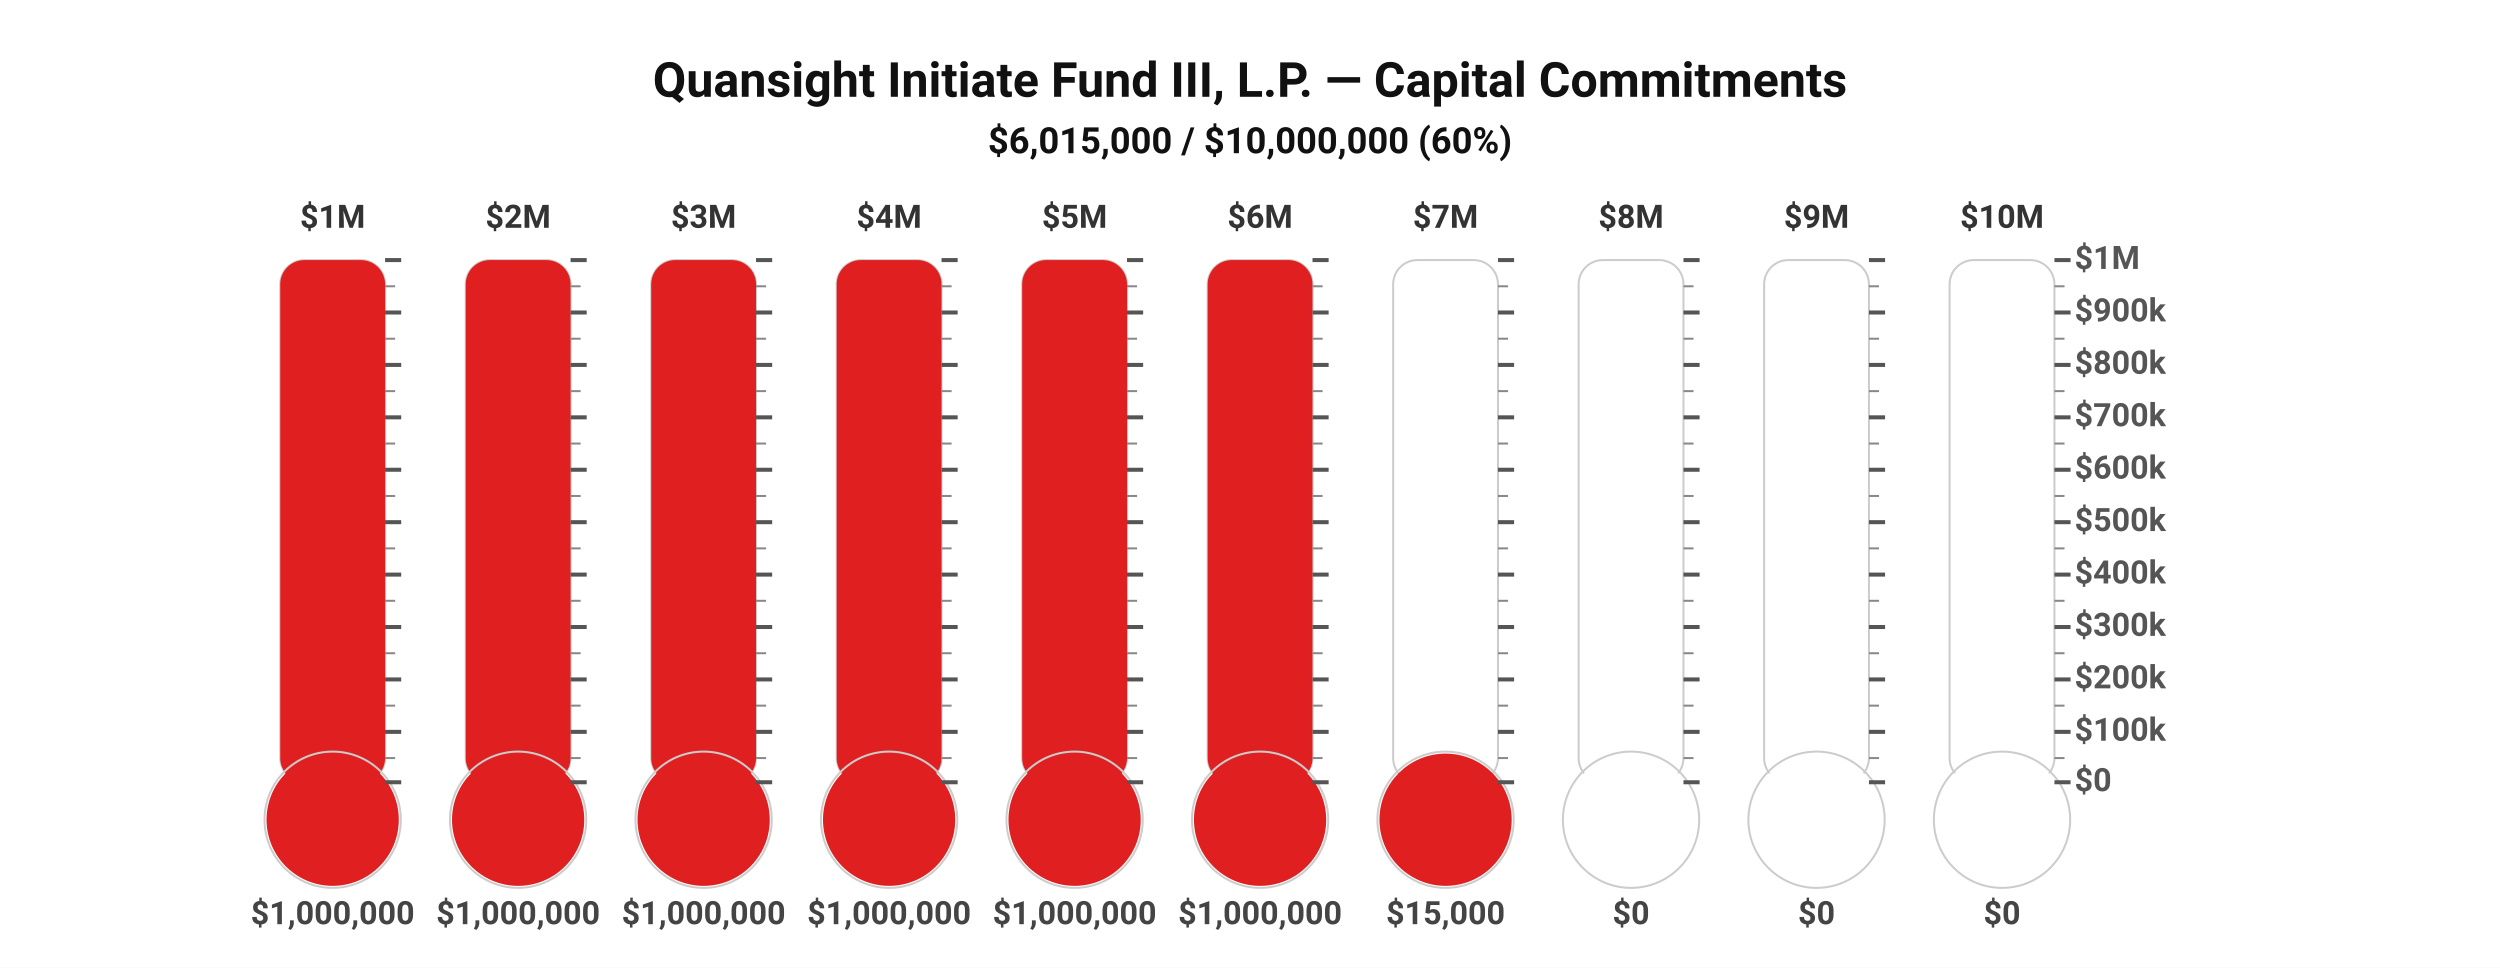
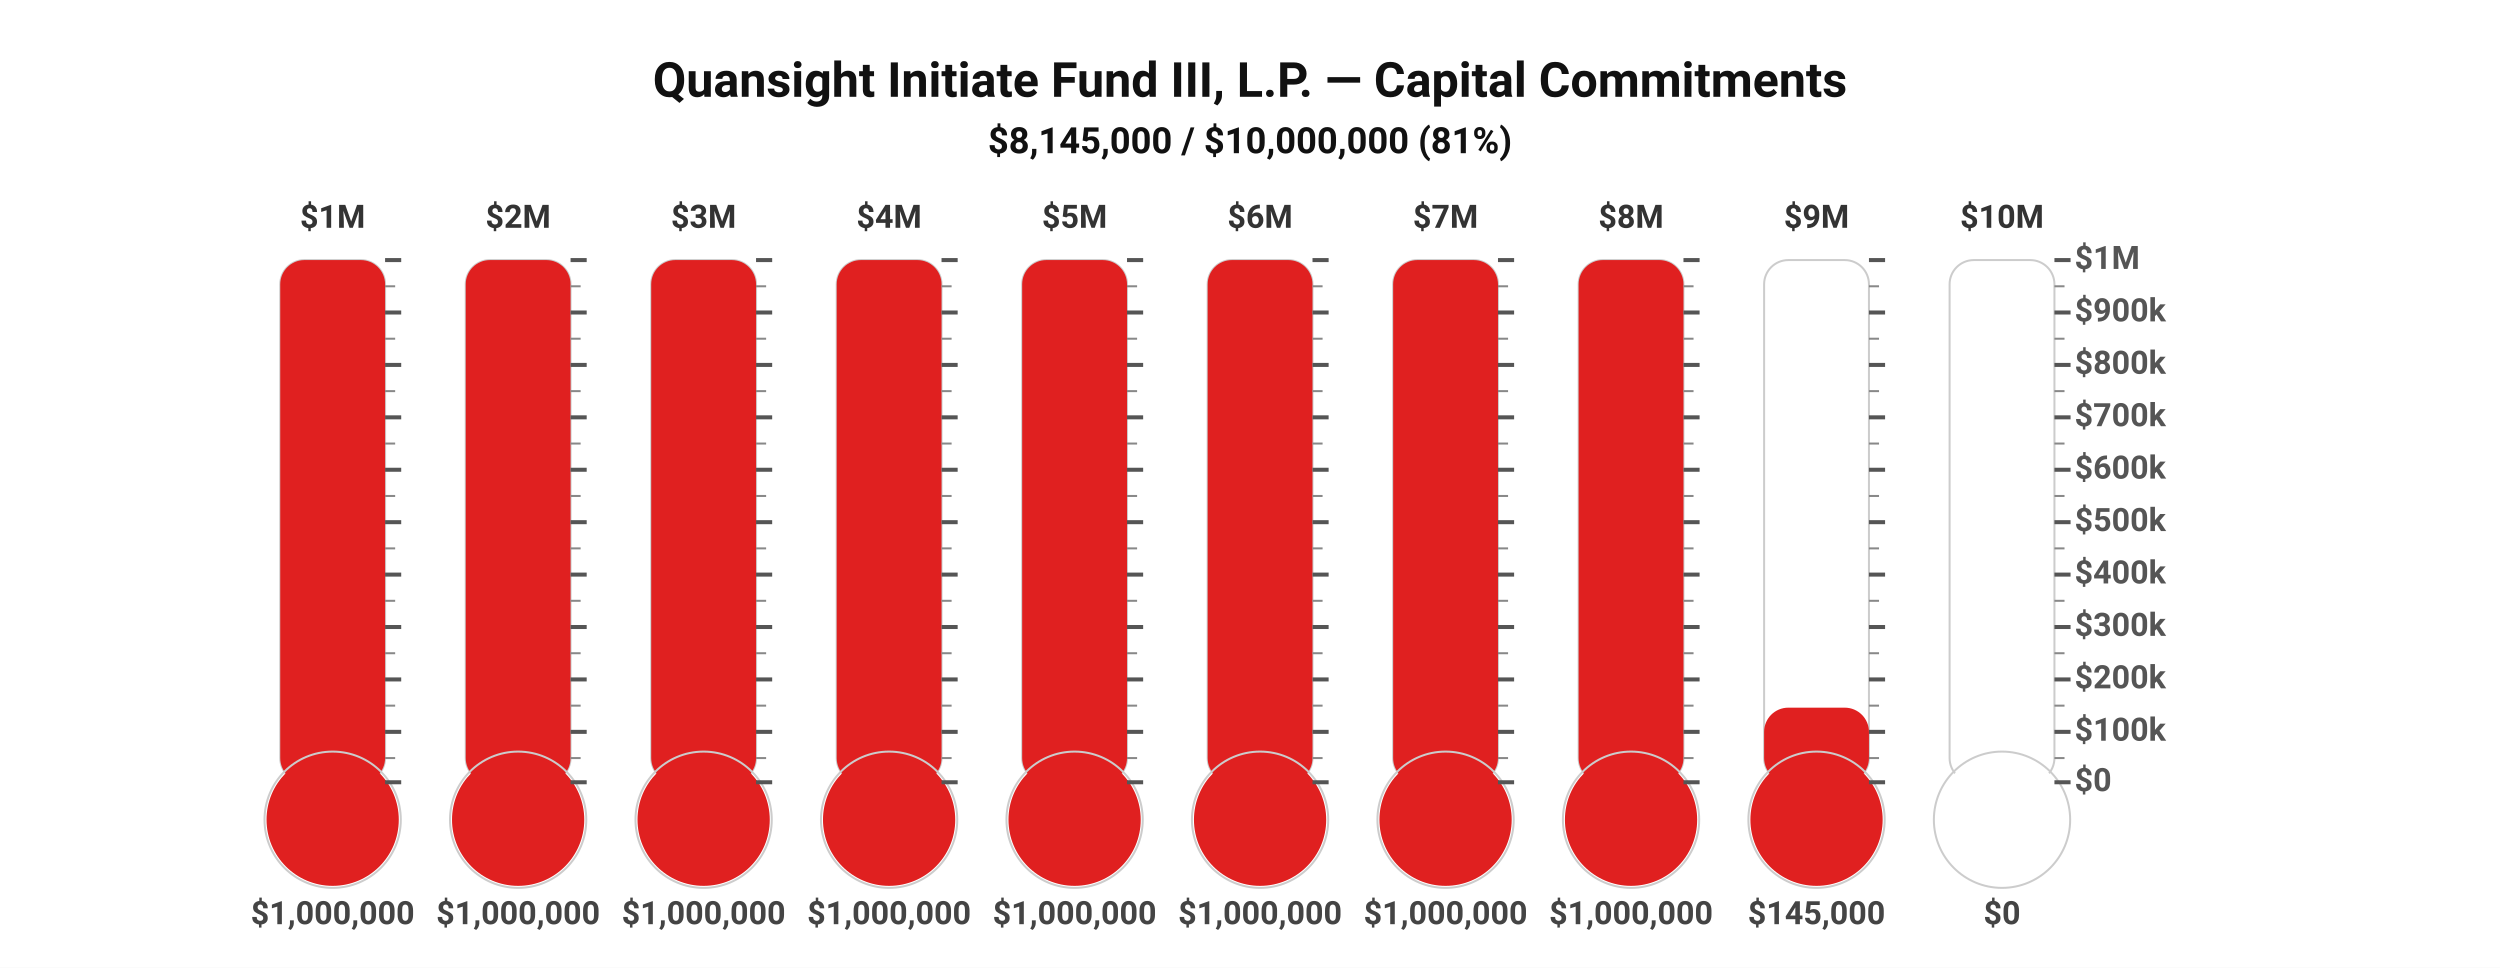
<svg xmlns="http://www.w3.org/2000/svg" width="1240" height="480" viewBox="0 0 1240 480">
  <defs>
    <style>
            .title{font:700 24px system-ui,-apple-system,Segoe UI,Roboto,sans-serif;fill:#111}
            .label{font:600 16px system-ui,-apple-system,Segoe UI,Roboto,sans-serif;fill:#222}
            .value{font:700 18px system-ui,-apple-system,Segoe UI,Roboto,sans-serif;fill:#111}
            .tickMajor{stroke:#555}
            .tickMinor{stroke:#888}
            .tube{fill:#ffffff;stroke:#ccc}
            .segLbl{font:600 16px system-ui,-apple-system,Segoe UI,Roboto,sans-serif;fill:#444}
            .topLbl{font:700 16px system-ui,-apple-system,Segoe UI,Roboto,sans-serif;fill:#333}
            .tickLbl{font:600 16px system-ui,-apple-system,Segoe UI,Roboto,sans-serif;fill:#555}
        </style>
  </defs>
  <rect x="0" y="0" width="1240" height="480" fill="#ffffff" />
  <text x="620.0" y="48" class="title" text-anchor="middle">Quansight Initiate Fund III, L.P. — Capital Commitments</text>
-   <text x="620.0" y="76" class="value" text-anchor="middle">$6,015,000 / $10,000,000 (60%)</text>
+   <text x="620.0" y="76" class="value" text-anchor="middle">$8,145,000 / $10,000,000 (81%)</text>
  <text x="165.0" y="113" class="topLbl" text-anchor="middle">$1M</text>
  <rect x="139" y="129" rx="12" ry="12" width="52" height="259" class="tube" />
  <clipPath id="clipFill0">
    <rect x="139" y="129" width="52" height="259" rx="12" ry="12" />
  </clipPath>
  <rect x="139" y="129" rx="12" ry="12" width="52" height="259" fill="#e02020" clip-path="url(#clipFill0)" />
  <circle cx="165.0" cy="406.59" r="32.8" style="fill:#e02020" />
  <circle cx="165.0" cy="406.59" r="33.8" fill="none" stroke="#ccc" stroke-width="1" />
  <line x1="191" y1="388" x2="199" y2="388" class="tickMajor" stroke-width="2" />
  <line x1="191" y1="363" x2="199" y2="363" class="tickMajor" stroke-width="2" />
  <line x1="191" y1="337" x2="199" y2="337" class="tickMajor" stroke-width="2" />
  <line x1="191" y1="311" x2="199" y2="311" class="tickMajor" stroke-width="2" />
  <line x1="191" y1="285" x2="199" y2="285" class="tickMajor" stroke-width="2" />
  <line x1="191" y1="259" x2="199" y2="259" class="tickMajor" stroke-width="2" />
  <line x1="191" y1="233" x2="199" y2="233" class="tickMajor" stroke-width="2" />
  <line x1="191" y1="207" x2="199" y2="207" class="tickMajor" stroke-width="2" />
  <line x1="191" y1="181" x2="199" y2="181" class="tickMajor" stroke-width="2" />
  <line x1="191" y1="155" x2="199" y2="155" class="tickMajor" stroke-width="2" />
  <line x1="191" y1="129" x2="199" y2="129" class="tickMajor" stroke-width="2" />
  <line x1="191" y1="376" x2="196" y2="376" class="tickMinor" stroke-width="1" />
  <line x1="191" y1="350" x2="196" y2="350" class="tickMinor" stroke-width="1" />
  <line x1="191" y1="324" x2="196" y2="324" class="tickMinor" stroke-width="1" />
  <line x1="191" y1="298" x2="196" y2="298" class="tickMinor" stroke-width="1" />
  <line x1="191" y1="272" x2="196" y2="272" class="tickMinor" stroke-width="1" />
  <line x1="191" y1="246" x2="196" y2="246" class="tickMinor" stroke-width="1" />
  <line x1="191" y1="220" x2="196" y2="220" class="tickMinor" stroke-width="1" />
  <line x1="191" y1="194" x2="196" y2="194" class="tickMinor" stroke-width="1" />
  <line x1="191" y1="168" x2="196" y2="168" class="tickMinor" stroke-width="1" />
  <line x1="191" y1="142" x2="196" y2="142" class="tickMinor" stroke-width="1" />
  <text x="165.0" y="458.39" class="segLbl" text-anchor="middle">$1,000,000</text>
  <text x="257.0" y="113" class="topLbl" text-anchor="middle">$2M</text>
  <rect x="231" y="129" rx="12" ry="12" width="52" height="259" class="tube" />
  <clipPath id="clipFill1">
    <rect x="231" y="129" width="52" height="259" rx="12" ry="12" />
  </clipPath>
  <rect x="231" y="129" rx="12" ry="12" width="52" height="259" fill="#e02020" clip-path="url(#clipFill1)" />
  <circle cx="257.0" cy="406.59" r="32.8" style="fill:#e02020" />
  <circle cx="257.0" cy="406.59" r="33.8" fill="none" stroke="#ccc" stroke-width="1" />
  <line x1="283" y1="388" x2="291" y2="388" class="tickMajor" stroke-width="2" />
  <line x1="283" y1="363" x2="291" y2="363" class="tickMajor" stroke-width="2" />
  <line x1="283" y1="337" x2="291" y2="337" class="tickMajor" stroke-width="2" />
  <line x1="283" y1="311" x2="291" y2="311" class="tickMajor" stroke-width="2" />
  <line x1="283" y1="285" x2="291" y2="285" class="tickMajor" stroke-width="2" />
  <line x1="283" y1="259" x2="291" y2="259" class="tickMajor" stroke-width="2" />
  <line x1="283" y1="233" x2="291" y2="233" class="tickMajor" stroke-width="2" />
  <line x1="283" y1="207" x2="291" y2="207" class="tickMajor" stroke-width="2" />
  <line x1="283" y1="181" x2="291" y2="181" class="tickMajor" stroke-width="2" />
  <line x1="283" y1="155" x2="291" y2="155" class="tickMajor" stroke-width="2" />
  <line x1="283" y1="129" x2="291" y2="129" class="tickMajor" stroke-width="2" />
  <line x1="283" y1="376" x2="288" y2="376" class="tickMinor" stroke-width="1" />
  <line x1="283" y1="350" x2="288" y2="350" class="tickMinor" stroke-width="1" />
  <line x1="283" y1="324" x2="288" y2="324" class="tickMinor" stroke-width="1" />
  <line x1="283" y1="298" x2="288" y2="298" class="tickMinor" stroke-width="1" />
  <line x1="283" y1="272" x2="288" y2="272" class="tickMinor" stroke-width="1" />
  <line x1="283" y1="246" x2="288" y2="246" class="tickMinor" stroke-width="1" />
  <line x1="283" y1="220" x2="288" y2="220" class="tickMinor" stroke-width="1" />
  <line x1="283" y1="194" x2="288" y2="194" class="tickMinor" stroke-width="1" />
  <line x1="283" y1="168" x2="288" y2="168" class="tickMinor" stroke-width="1" />
  <line x1="283" y1="142" x2="288" y2="142" class="tickMinor" stroke-width="1" />
  <text x="257.0" y="458.39" class="segLbl" text-anchor="middle">$1,000,000</text>
  <text x="349.0" y="113" class="topLbl" text-anchor="middle">$3M</text>
  <rect x="323" y="129" rx="12" ry="12" width="52" height="259" class="tube" />
  <clipPath id="clipFill2">
    <rect x="323" y="129" width="52" height="259" rx="12" ry="12" />
  </clipPath>
  <rect x="323" y="129" rx="12" ry="12" width="52" height="259" fill="#e02020" clip-path="url(#clipFill2)" />
  <circle cx="349.0" cy="406.59" r="32.8" style="fill:#e02020" />
  <circle cx="349.0" cy="406.59" r="33.8" fill="none" stroke="#ccc" stroke-width="1" />
  <line x1="375" y1="388" x2="383" y2="388" class="tickMajor" stroke-width="2" />
  <line x1="375" y1="363" x2="383" y2="363" class="tickMajor" stroke-width="2" />
  <line x1="375" y1="337" x2="383" y2="337" class="tickMajor" stroke-width="2" />
  <line x1="375" y1="311" x2="383" y2="311" class="tickMajor" stroke-width="2" />
  <line x1="375" y1="285" x2="383" y2="285" class="tickMajor" stroke-width="2" />
  <line x1="375" y1="259" x2="383" y2="259" class="tickMajor" stroke-width="2" />
  <line x1="375" y1="233" x2="383" y2="233" class="tickMajor" stroke-width="2" />
  <line x1="375" y1="207" x2="383" y2="207" class="tickMajor" stroke-width="2" />
  <line x1="375" y1="181" x2="383" y2="181" class="tickMajor" stroke-width="2" />
  <line x1="375" y1="155" x2="383" y2="155" class="tickMajor" stroke-width="2" />
  <line x1="375" y1="129" x2="383" y2="129" class="tickMajor" stroke-width="2" />
  <line x1="375" y1="376" x2="380" y2="376" class="tickMinor" stroke-width="1" />
  <line x1="375" y1="350" x2="380" y2="350" class="tickMinor" stroke-width="1" />
  <line x1="375" y1="324" x2="380" y2="324" class="tickMinor" stroke-width="1" />
  <line x1="375" y1="298" x2="380" y2="298" class="tickMinor" stroke-width="1" />
  <line x1="375" y1="272" x2="380" y2="272" class="tickMinor" stroke-width="1" />
  <line x1="375" y1="246" x2="380" y2="246" class="tickMinor" stroke-width="1" />
  <line x1="375" y1="220" x2="380" y2="220" class="tickMinor" stroke-width="1" />
  <line x1="375" y1="194" x2="380" y2="194" class="tickMinor" stroke-width="1" />
  <line x1="375" y1="168" x2="380" y2="168" class="tickMinor" stroke-width="1" />
  <line x1="375" y1="142" x2="380" y2="142" class="tickMinor" stroke-width="1" />
  <text x="349.0" y="458.39" class="segLbl" text-anchor="middle">$1,000,000</text>
  <text x="441.0" y="113" class="topLbl" text-anchor="middle">$4M</text>
  <rect x="415" y="129" rx="12" ry="12" width="52" height="259" class="tube" />
  <clipPath id="clipFill3">
    <rect x="415" y="129" width="52" height="259" rx="12" ry="12" />
  </clipPath>
  <rect x="415" y="129" rx="12" ry="12" width="52" height="259" fill="#e02020" clip-path="url(#clipFill3)" />
  <circle cx="441.0" cy="406.59" r="32.8" style="fill:#e02020" />
  <circle cx="441.0" cy="406.59" r="33.8" fill="none" stroke="#ccc" stroke-width="1" />
  <line x1="467" y1="388" x2="475" y2="388" class="tickMajor" stroke-width="2" />
  <line x1="467" y1="363" x2="475" y2="363" class="tickMajor" stroke-width="2" />
  <line x1="467" y1="337" x2="475" y2="337" class="tickMajor" stroke-width="2" />
  <line x1="467" y1="311" x2="475" y2="311" class="tickMajor" stroke-width="2" />
  <line x1="467" y1="285" x2="475" y2="285" class="tickMajor" stroke-width="2" />
  <line x1="467" y1="259" x2="475" y2="259" class="tickMajor" stroke-width="2" />
  <line x1="467" y1="233" x2="475" y2="233" class="tickMajor" stroke-width="2" />
  <line x1="467" y1="207" x2="475" y2="207" class="tickMajor" stroke-width="2" />
  <line x1="467" y1="181" x2="475" y2="181" class="tickMajor" stroke-width="2" />
  <line x1="467" y1="155" x2="475" y2="155" class="tickMajor" stroke-width="2" />
  <line x1="467" y1="129" x2="475" y2="129" class="tickMajor" stroke-width="2" />
  <line x1="467" y1="376" x2="472" y2="376" class="tickMinor" stroke-width="1" />
  <line x1="467" y1="350" x2="472" y2="350" class="tickMinor" stroke-width="1" />
  <line x1="467" y1="324" x2="472" y2="324" class="tickMinor" stroke-width="1" />
  <line x1="467" y1="298" x2="472" y2="298" class="tickMinor" stroke-width="1" />
  <line x1="467" y1="272" x2="472" y2="272" class="tickMinor" stroke-width="1" />
  <line x1="467" y1="246" x2="472" y2="246" class="tickMinor" stroke-width="1" />
  <line x1="467" y1="220" x2="472" y2="220" class="tickMinor" stroke-width="1" />
  <line x1="467" y1="194" x2="472" y2="194" class="tickMinor" stroke-width="1" />
  <line x1="467" y1="168" x2="472" y2="168" class="tickMinor" stroke-width="1" />
  <line x1="467" y1="142" x2="472" y2="142" class="tickMinor" stroke-width="1" />
  <text x="441.0" y="458.39" class="segLbl" text-anchor="middle">$1,000,000</text>
  <text x="533.0" y="113" class="topLbl" text-anchor="middle">$5M</text>
  <rect x="507" y="129" rx="12" ry="12" width="52" height="259" class="tube" />
  <clipPath id="clipFill4">
    <rect x="507" y="129" width="52" height="259" rx="12" ry="12" />
  </clipPath>
  <rect x="507" y="129" rx="12" ry="12" width="52" height="259" fill="#e02020" clip-path="url(#clipFill4)" />
  <circle cx="533.0" cy="406.59" r="32.8" style="fill:#e02020" />
  <circle cx="533.0" cy="406.59" r="33.8" fill="none" stroke="#ccc" stroke-width="1" />
  <line x1="559" y1="388" x2="567" y2="388" class="tickMajor" stroke-width="2" />
  <line x1="559" y1="363" x2="567" y2="363" class="tickMajor" stroke-width="2" />
  <line x1="559" y1="337" x2="567" y2="337" class="tickMajor" stroke-width="2" />
  <line x1="559" y1="311" x2="567" y2="311" class="tickMajor" stroke-width="2" />
  <line x1="559" y1="285" x2="567" y2="285" class="tickMajor" stroke-width="2" />
  <line x1="559" y1="259" x2="567" y2="259" class="tickMajor" stroke-width="2" />
  <line x1="559" y1="233" x2="567" y2="233" class="tickMajor" stroke-width="2" />
  <line x1="559" y1="207" x2="567" y2="207" class="tickMajor" stroke-width="2" />
  <line x1="559" y1="181" x2="567" y2="181" class="tickMajor" stroke-width="2" />
  <line x1="559" y1="155" x2="567" y2="155" class="tickMajor" stroke-width="2" />
  <line x1="559" y1="129" x2="567" y2="129" class="tickMajor" stroke-width="2" />
  <line x1="559" y1="376" x2="564" y2="376" class="tickMinor" stroke-width="1" />
  <line x1="559" y1="350" x2="564" y2="350" class="tickMinor" stroke-width="1" />
  <line x1="559" y1="324" x2="564" y2="324" class="tickMinor" stroke-width="1" />
  <line x1="559" y1="298" x2="564" y2="298" class="tickMinor" stroke-width="1" />
  <line x1="559" y1="272" x2="564" y2="272" class="tickMinor" stroke-width="1" />
  <line x1="559" y1="246" x2="564" y2="246" class="tickMinor" stroke-width="1" />
  <line x1="559" y1="220" x2="564" y2="220" class="tickMinor" stroke-width="1" />
  <line x1="559" y1="194" x2="564" y2="194" class="tickMinor" stroke-width="1" />
  <line x1="559" y1="168" x2="564" y2="168" class="tickMinor" stroke-width="1" />
  <line x1="559" y1="142" x2="564" y2="142" class="tickMinor" stroke-width="1" />
  <text x="533.0" y="458.39" class="segLbl" text-anchor="middle">$1,000,000</text>
  <text x="625.0" y="113" class="topLbl" text-anchor="middle">$6M</text>
  <rect x="599" y="129" rx="12" ry="12" width="52" height="259" class="tube" />
  <clipPath id="clipFill5">
    <rect x="599" y="129" width="52" height="259" rx="12" ry="12" />
  </clipPath>
  <rect x="599" y="129" rx="12" ry="12" width="52" height="259" fill="#e02020" clip-path="url(#clipFill5)" />
  <circle cx="625.0" cy="406.59" r="32.8" style="fill:#e02020" />
  <circle cx="625.0" cy="406.59" r="33.8" fill="none" stroke="#ccc" stroke-width="1" />
  <line x1="651" y1="388" x2="659" y2="388" class="tickMajor" stroke-width="2" />
  <line x1="651" y1="363" x2="659" y2="363" class="tickMajor" stroke-width="2" />
  <line x1="651" y1="337" x2="659" y2="337" class="tickMajor" stroke-width="2" />
  <line x1="651" y1="311" x2="659" y2="311" class="tickMajor" stroke-width="2" />
  <line x1="651" y1="285" x2="659" y2="285" class="tickMajor" stroke-width="2" />
  <line x1="651" y1="259" x2="659" y2="259" class="tickMajor" stroke-width="2" />
  <line x1="651" y1="233" x2="659" y2="233" class="tickMajor" stroke-width="2" />
  <line x1="651" y1="207" x2="659" y2="207" class="tickMajor" stroke-width="2" />
  <line x1="651" y1="181" x2="659" y2="181" class="tickMajor" stroke-width="2" />
  <line x1="651" y1="155" x2="659" y2="155" class="tickMajor" stroke-width="2" />
  <line x1="651" y1="129" x2="659" y2="129" class="tickMajor" stroke-width="2" />
  <line x1="651" y1="376" x2="656" y2="376" class="tickMinor" stroke-width="1" />
  <line x1="651" y1="350" x2="656" y2="350" class="tickMinor" stroke-width="1" />
  <line x1="651" y1="324" x2="656" y2="324" class="tickMinor" stroke-width="1" />
  <line x1="651" y1="298" x2="656" y2="298" class="tickMinor" stroke-width="1" />
  <line x1="651" y1="272" x2="656" y2="272" class="tickMinor" stroke-width="1" />
  <line x1="651" y1="246" x2="656" y2="246" class="tickMinor" stroke-width="1" />
  <line x1="651" y1="220" x2="656" y2="220" class="tickMinor" stroke-width="1" />
  <line x1="651" y1="194" x2="656" y2="194" class="tickMinor" stroke-width="1" />
  <line x1="651" y1="168" x2="656" y2="168" class="tickMinor" stroke-width="1" />
  <line x1="651" y1="142" x2="656" y2="142" class="tickMinor" stroke-width="1" />
  <text x="625.0" y="458.39" class="segLbl" text-anchor="middle">$1,000,000</text>
  <text x="717.0" y="113" class="topLbl" text-anchor="middle">$7M</text>
  <rect x="691" y="129" rx="12" ry="12" width="52" height="259" class="tube" />
  <clipPath id="clipFill6">
-     <rect x="691" y="385" width="52" height="3" rx="12" ry="12" />
+     <rect x="691" y="129" width="52" height="259" rx="12" ry="12" />
  </clipPath>
  <rect x="691" y="129" rx="12" ry="12" width="52" height="259" fill="#e02020" clip-path="url(#clipFill6)" />
  <circle cx="717.0" cy="406.59" r="32.8" style="fill:#e02020" />
  <circle cx="717.0" cy="406.59" r="33.8" fill="none" stroke="#ccc" stroke-width="1" />
  <line x1="743" y1="388" x2="751" y2="388" class="tickMajor" stroke-width="2" />
  <line x1="743" y1="363" x2="751" y2="363" class="tickMajor" stroke-width="2" />
  <line x1="743" y1="337" x2="751" y2="337" class="tickMajor" stroke-width="2" />
  <line x1="743" y1="311" x2="751" y2="311" class="tickMajor" stroke-width="2" />
  <line x1="743" y1="285" x2="751" y2="285" class="tickMajor" stroke-width="2" />
  <line x1="743" y1="259" x2="751" y2="259" class="tickMajor" stroke-width="2" />
  <line x1="743" y1="233" x2="751" y2="233" class="tickMajor" stroke-width="2" />
  <line x1="743" y1="207" x2="751" y2="207" class="tickMajor" stroke-width="2" />
  <line x1="743" y1="181" x2="751" y2="181" class="tickMajor" stroke-width="2" />
  <line x1="743" y1="155" x2="751" y2="155" class="tickMajor" stroke-width="2" />
  <line x1="743" y1="129" x2="751" y2="129" class="tickMajor" stroke-width="2" />
  <line x1="743" y1="376" x2="748" y2="376" class="tickMinor" stroke-width="1" />
  <line x1="743" y1="350" x2="748" y2="350" class="tickMinor" stroke-width="1" />
  <line x1="743" y1="324" x2="748" y2="324" class="tickMinor" stroke-width="1" />
  <line x1="743" y1="298" x2="748" y2="298" class="tickMinor" stroke-width="1" />
  <line x1="743" y1="272" x2="748" y2="272" class="tickMinor" stroke-width="1" />
  <line x1="743" y1="246" x2="748" y2="246" class="tickMinor" stroke-width="1" />
  <line x1="743" y1="220" x2="748" y2="220" class="tickMinor" stroke-width="1" />
  <line x1="743" y1="194" x2="748" y2="194" class="tickMinor" stroke-width="1" />
  <line x1="743" y1="168" x2="748" y2="168" class="tickMinor" stroke-width="1" />
  <line x1="743" y1="142" x2="748" y2="142" class="tickMinor" stroke-width="1" />
-   <text x="717.0" y="458.39" class="segLbl" text-anchor="middle">$15,000</text>
+   <text x="717.0" y="458.39" class="segLbl" text-anchor="middle">$1,000,000</text>
  <text x="809.0" y="113" class="topLbl" text-anchor="middle">$8M</text>
  <rect x="783" y="129" rx="12" ry="12" width="52" height="259" class="tube" />
  <clipPath id="clipFill7">
-     <rect x="783" y="388" width="52" height="0" rx="12" ry="12" />
+     <rect x="783" y="129" width="52" height="259" rx="12" ry="12" />
  </clipPath>
  <rect x="783" y="129" rx="12" ry="12" width="52" height="259" fill="#e02020" clip-path="url(#clipFill7)" />
-   <circle cx="809.0" cy="406.59" r="32.8" style="fill:#ffffff" />
+   <circle cx="809.0" cy="406.59" r="32.8" style="fill:#e02020" />
  <circle cx="809.0" cy="406.59" r="33.8" fill="none" stroke="#ccc" stroke-width="1" />
  <line x1="835" y1="388" x2="843" y2="388" class="tickMajor" stroke-width="2" />
  <line x1="835" y1="363" x2="843" y2="363" class="tickMajor" stroke-width="2" />
  <line x1="835" y1="337" x2="843" y2="337" class="tickMajor" stroke-width="2" />
  <line x1="835" y1="311" x2="843" y2="311" class="tickMajor" stroke-width="2" />
  <line x1="835" y1="285" x2="843" y2="285" class="tickMajor" stroke-width="2" />
  <line x1="835" y1="259" x2="843" y2="259" class="tickMajor" stroke-width="2" />
  <line x1="835" y1="233" x2="843" y2="233" class="tickMajor" stroke-width="2" />
  <line x1="835" y1="207" x2="843" y2="207" class="tickMajor" stroke-width="2" />
  <line x1="835" y1="181" x2="843" y2="181" class="tickMajor" stroke-width="2" />
  <line x1="835" y1="155" x2="843" y2="155" class="tickMajor" stroke-width="2" />
  <line x1="835" y1="129" x2="843" y2="129" class="tickMajor" stroke-width="2" />
  <line x1="835" y1="376" x2="840" y2="376" class="tickMinor" stroke-width="1" />
  <line x1="835" y1="350" x2="840" y2="350" class="tickMinor" stroke-width="1" />
  <line x1="835" y1="324" x2="840" y2="324" class="tickMinor" stroke-width="1" />
  <line x1="835" y1="298" x2="840" y2="298" class="tickMinor" stroke-width="1" />
  <line x1="835" y1="272" x2="840" y2="272" class="tickMinor" stroke-width="1" />
  <line x1="835" y1="246" x2="840" y2="246" class="tickMinor" stroke-width="1" />
  <line x1="835" y1="220" x2="840" y2="220" class="tickMinor" stroke-width="1" />
  <line x1="835" y1="194" x2="840" y2="194" class="tickMinor" stroke-width="1" />
  <line x1="835" y1="168" x2="840" y2="168" class="tickMinor" stroke-width="1" />
  <line x1="835" y1="142" x2="840" y2="142" class="tickMinor" stroke-width="1" />
-   <text x="809.0" y="458.39" class="segLbl" text-anchor="middle">$0</text>
+   <text x="809.0" y="458.39" class="segLbl" text-anchor="middle">$1,000,000</text>
  <text x="901.0" y="113" class="topLbl" text-anchor="middle">$9M</text>
  <rect x="875" y="129" rx="12" ry="12" width="52" height="259" class="tube" />
  <clipPath id="clipFill8">
-     <rect x="875" y="388" width="52" height="0" rx="12" ry="12" />
+     <rect x="875" y="351" width="52" height="37" rx="12" ry="12" />
  </clipPath>
  <rect x="875" y="129" rx="12" ry="12" width="52" height="259" fill="#e02020" clip-path="url(#clipFill8)" />
-   <circle cx="901.0" cy="406.59" r="32.8" style="fill:#ffffff" />
+   <circle cx="901.0" cy="406.59" r="32.8" style="fill:#e02020" />
  <circle cx="901.0" cy="406.59" r="33.8" fill="none" stroke="#ccc" stroke-width="1" />
  <line x1="927" y1="388" x2="935" y2="388" class="tickMajor" stroke-width="2" />
  <line x1="927" y1="363" x2="935" y2="363" class="tickMajor" stroke-width="2" />
  <line x1="927" y1="337" x2="935" y2="337" class="tickMajor" stroke-width="2" />
  <line x1="927" y1="311" x2="935" y2="311" class="tickMajor" stroke-width="2" />
  <line x1="927" y1="285" x2="935" y2="285" class="tickMajor" stroke-width="2" />
  <line x1="927" y1="259" x2="935" y2="259" class="tickMajor" stroke-width="2" />
  <line x1="927" y1="233" x2="935" y2="233" class="tickMajor" stroke-width="2" />
  <line x1="927" y1="207" x2="935" y2="207" class="tickMajor" stroke-width="2" />
  <line x1="927" y1="181" x2="935" y2="181" class="tickMajor" stroke-width="2" />
  <line x1="927" y1="155" x2="935" y2="155" class="tickMajor" stroke-width="2" />
  <line x1="927" y1="129" x2="935" y2="129" class="tickMajor" stroke-width="2" />
  <line x1="927" y1="376" x2="932" y2="376" class="tickMinor" stroke-width="1" />
  <line x1="927" y1="350" x2="932" y2="350" class="tickMinor" stroke-width="1" />
  <line x1="927" y1="324" x2="932" y2="324" class="tickMinor" stroke-width="1" />
  <line x1="927" y1="298" x2="932" y2="298" class="tickMinor" stroke-width="1" />
  <line x1="927" y1="272" x2="932" y2="272" class="tickMinor" stroke-width="1" />
  <line x1="927" y1="246" x2="932" y2="246" class="tickMinor" stroke-width="1" />
  <line x1="927" y1="220" x2="932" y2="220" class="tickMinor" stroke-width="1" />
  <line x1="927" y1="194" x2="932" y2="194" class="tickMinor" stroke-width="1" />
  <line x1="927" y1="168" x2="932" y2="168" class="tickMinor" stroke-width="1" />
  <line x1="927" y1="142" x2="932" y2="142" class="tickMinor" stroke-width="1" />
-   <text x="901.0" y="458.39" class="segLbl" text-anchor="middle">$0</text>
+   <text x="901.0" y="458.39" class="segLbl" text-anchor="middle">$145,000</text>
  <text x="993.0" y="113" class="topLbl" text-anchor="middle">$10M</text>
  <rect x="967" y="129" rx="12" ry="12" width="52" height="259" class="tube" />
  <clipPath id="clipFill9">
    <rect x="967" y="388" width="52" height="0" rx="12" ry="12" />
  </clipPath>
  <rect x="967" y="129" rx="12" ry="12" width="52" height="259" fill="#e02020" clip-path="url(#clipFill9)" />
  <circle cx="993.0" cy="406.59" r="32.8" style="fill:#ffffff" />
  <circle cx="993.0" cy="406.59" r="33.8" fill="none" stroke="#ccc" stroke-width="1" />
  <line x1="1019" y1="388" x2="1027" y2="388" class="tickMajor" stroke-width="2" />
  <line x1="1019" y1="363" x2="1027" y2="363" class="tickMajor" stroke-width="2" />
  <line x1="1019" y1="337" x2="1027" y2="337" class="tickMajor" stroke-width="2" />
  <line x1="1019" y1="311" x2="1027" y2="311" class="tickMajor" stroke-width="2" />
  <line x1="1019" y1="285" x2="1027" y2="285" class="tickMajor" stroke-width="2" />
  <line x1="1019" y1="259" x2="1027" y2="259" class="tickMajor" stroke-width="2" />
  <line x1="1019" y1="233" x2="1027" y2="233" class="tickMajor" stroke-width="2" />
  <line x1="1019" y1="207" x2="1027" y2="207" class="tickMajor" stroke-width="2" />
  <line x1="1019" y1="181" x2="1027" y2="181" class="tickMajor" stroke-width="2" />
  <line x1="1019" y1="155" x2="1027" y2="155" class="tickMajor" stroke-width="2" />
  <line x1="1019" y1="129" x2="1027" y2="129" class="tickMajor" stroke-width="2" />
  <line x1="1019" y1="376" x2="1024" y2="376" class="tickMinor" stroke-width="1" />
  <line x1="1019" y1="350" x2="1024" y2="350" class="tickMinor" stroke-width="1" />
  <line x1="1019" y1="324" x2="1024" y2="324" class="tickMinor" stroke-width="1" />
  <line x1="1019" y1="298" x2="1024" y2="298" class="tickMinor" stroke-width="1" />
  <line x1="1019" y1="272" x2="1024" y2="272" class="tickMinor" stroke-width="1" />
  <line x1="1019" y1="246" x2="1024" y2="246" class="tickMinor" stroke-width="1" />
  <line x1="1019" y1="220" x2="1024" y2="220" class="tickMinor" stroke-width="1" />
  <line x1="1019" y1="194" x2="1024" y2="194" class="tickMinor" stroke-width="1" />
  <line x1="1019" y1="168" x2="1024" y2="168" class="tickMinor" stroke-width="1" />
  <line x1="1019" y1="142" x2="1024" y2="142" class="tickMinor" stroke-width="1" />
  <text x="1029" y="388" class="tickLbl" dominant-baseline="middle">$0</text>
  <text x="1029" y="363" class="tickLbl" dominant-baseline="middle">$100k</text>
  <text x="1029" y="337" class="tickLbl" dominant-baseline="middle">$200k</text>
  <text x="1029" y="311" class="tickLbl" dominant-baseline="middle">$300k</text>
  <text x="1029" y="285" class="tickLbl" dominant-baseline="middle">$400k</text>
  <text x="1029" y="259" class="tickLbl" dominant-baseline="middle">$500k</text>
  <text x="1029" y="233" class="tickLbl" dominant-baseline="middle">$600k</text>
  <text x="1029" y="207" class="tickLbl" dominant-baseline="middle">$700k</text>
  <text x="1029" y="181" class="tickLbl" dominant-baseline="middle">$800k</text>
  <text x="1029" y="155" class="tickLbl" dominant-baseline="middle">$900k</text>
  <text x="1029" y="129" class="tickLbl" dominant-baseline="middle">$1M</text>
  <text x="993.0" y="458.39" class="segLbl" text-anchor="middle">$0</text>
</svg>
